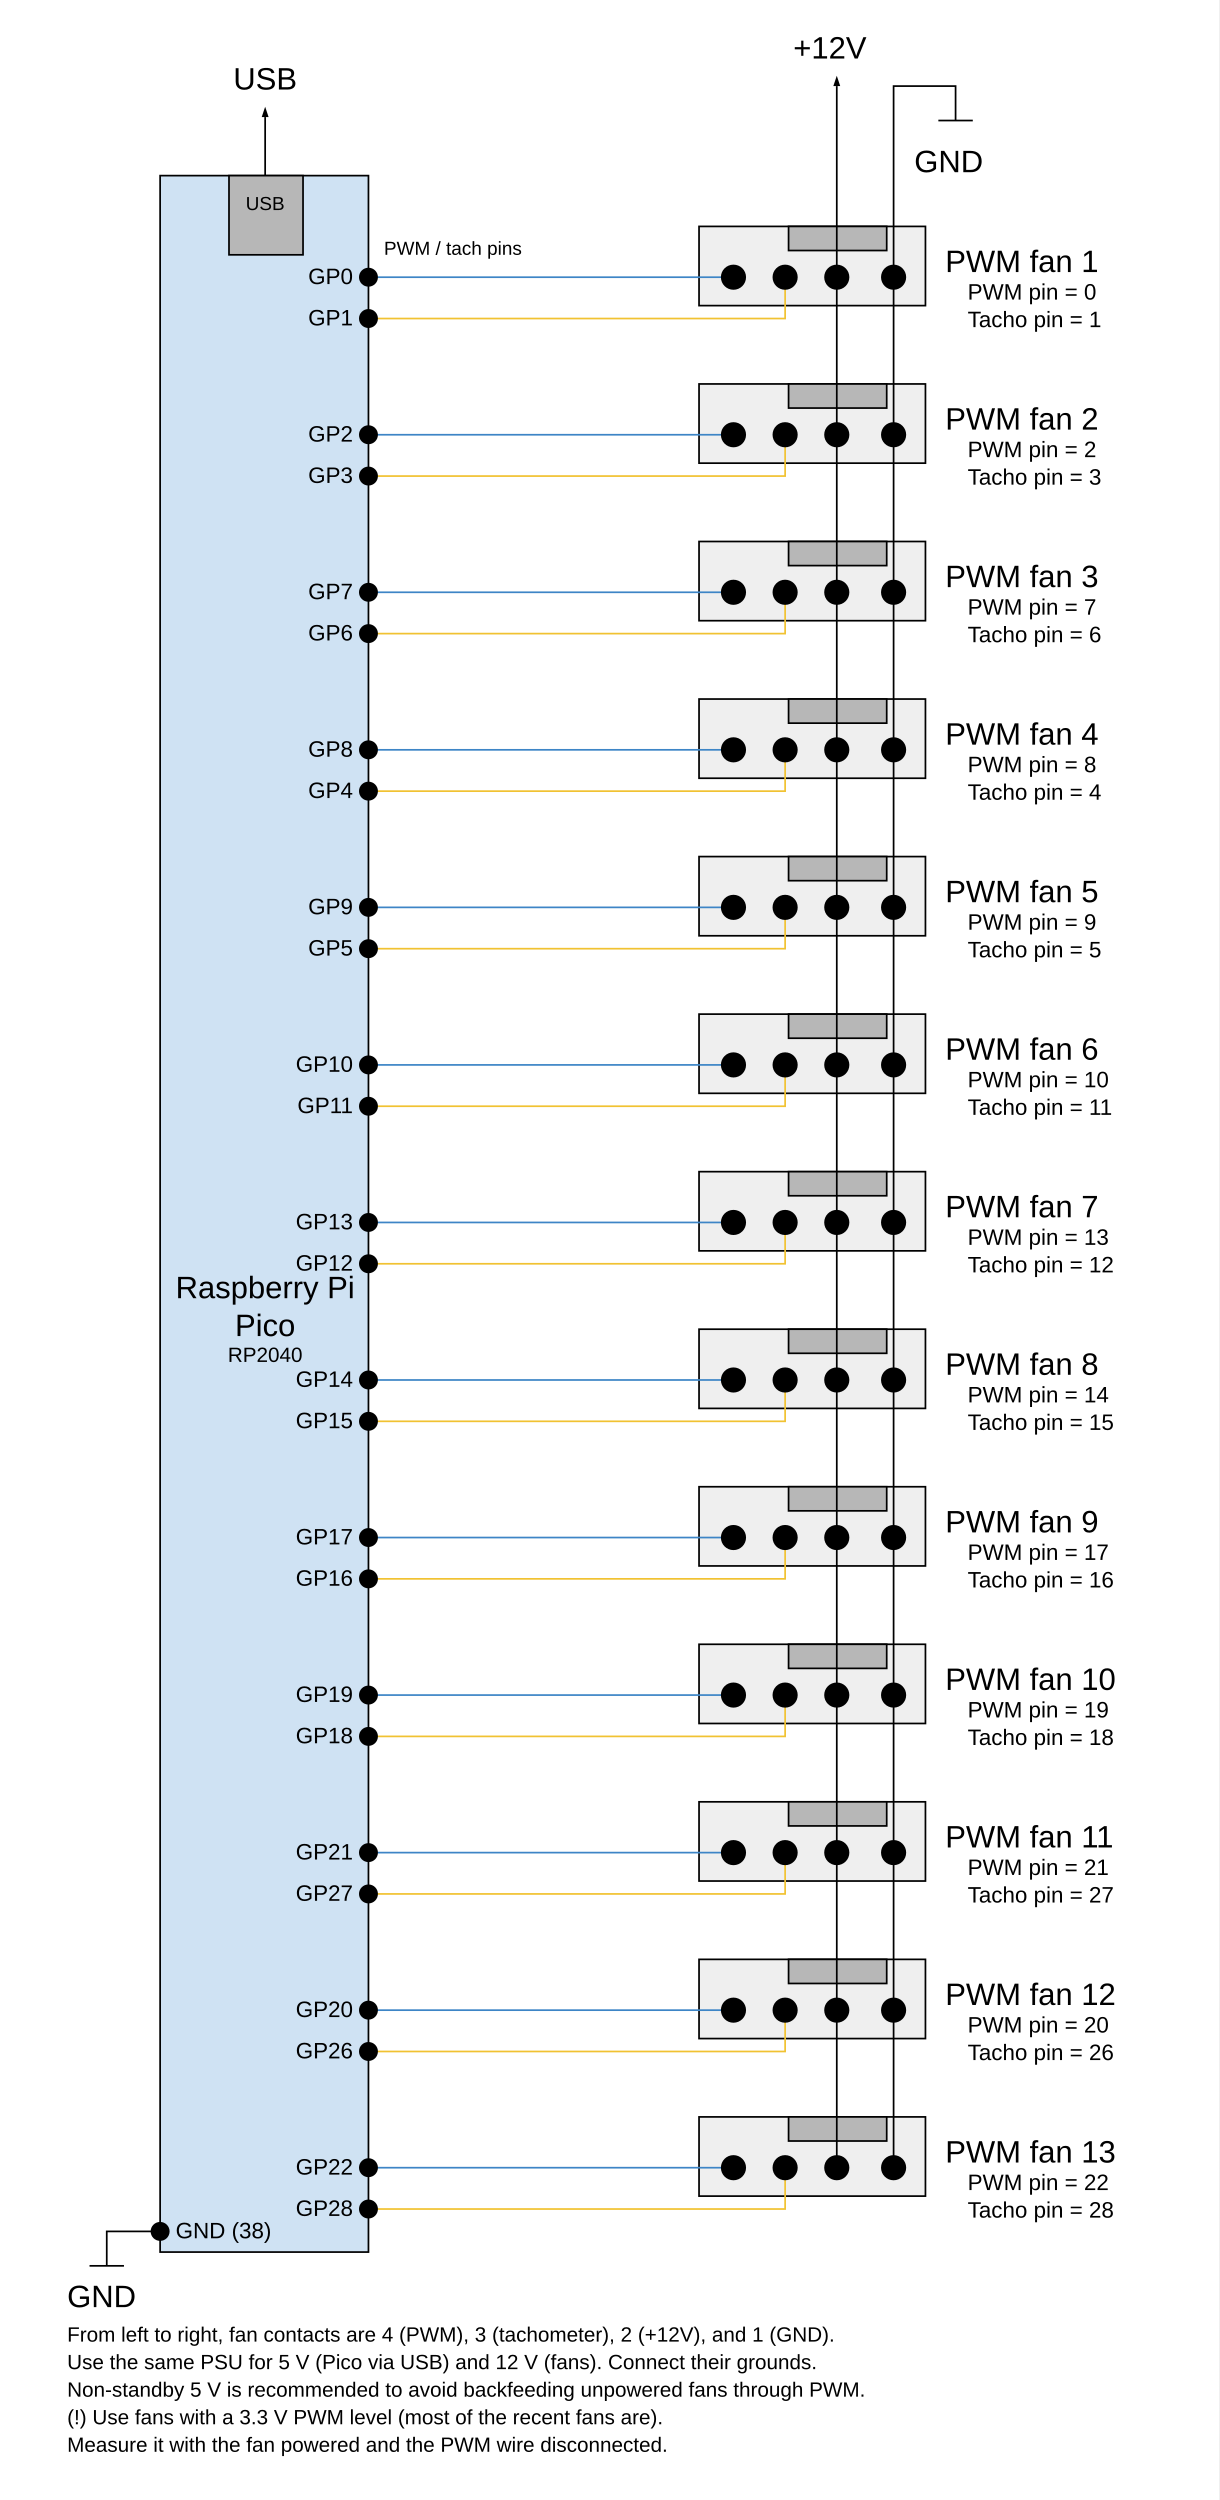
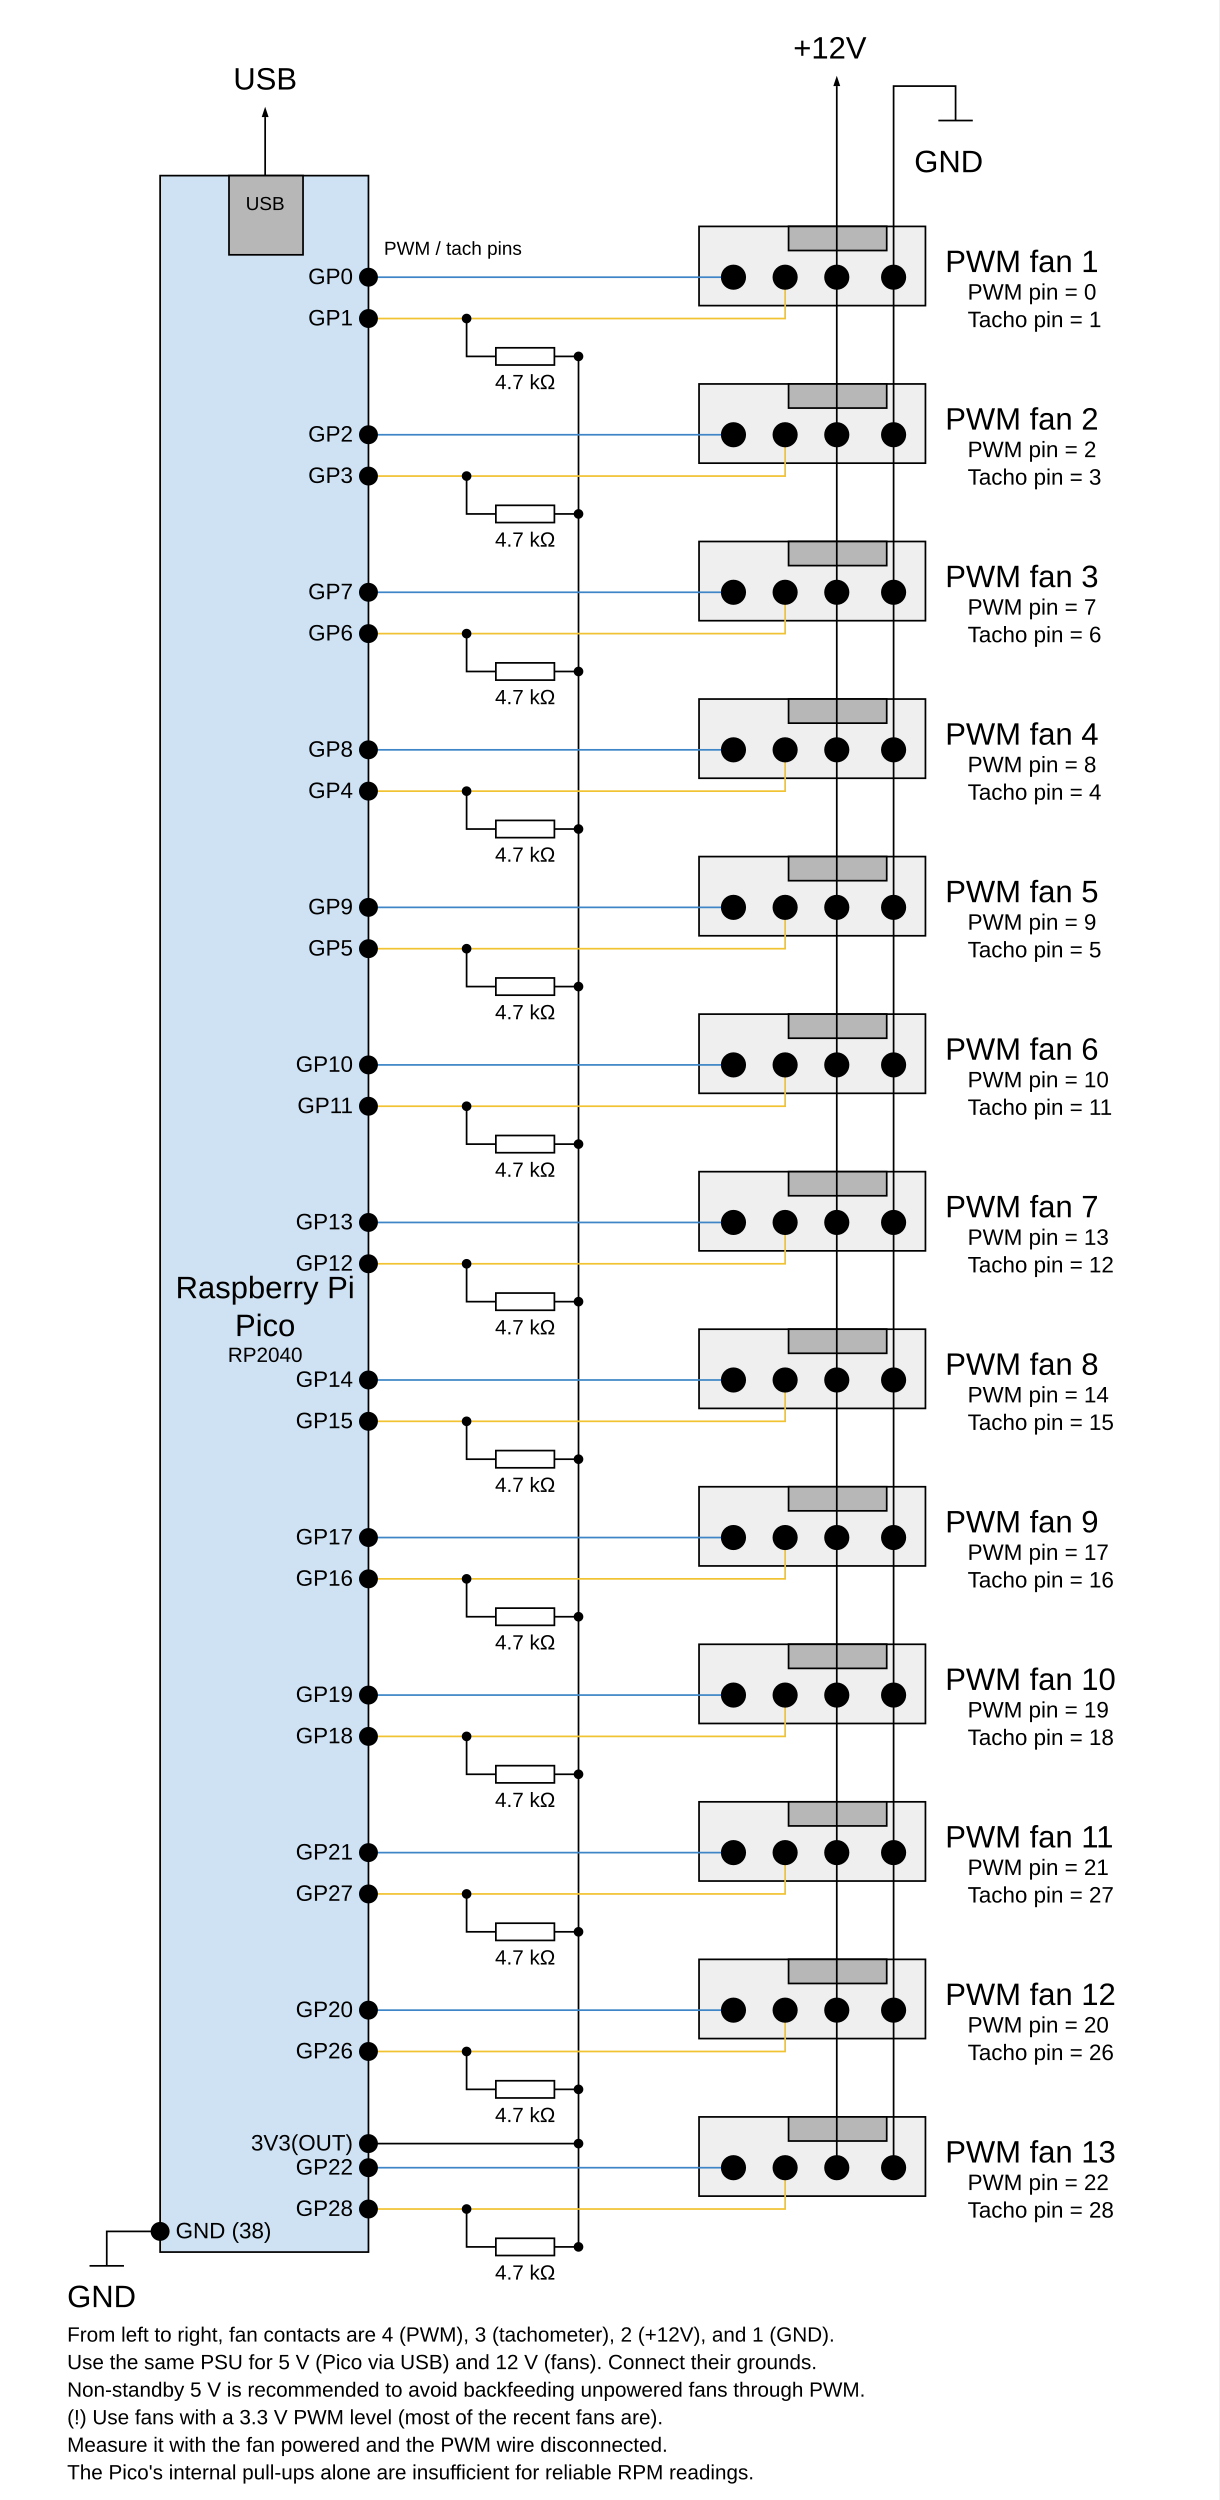
<svg xmlns="http://www.w3.org/2000/svg" xmlns:xlink="http://www.w3.org/1999/xlink" version="1.1" viewBox="0 0 708 1452" role="img">
  <defs>
    <g id="fan-connector" stroke="#000000">
      <rect x="406" y="-29.5" width="131.5" height="46" fill="#efefef" />
      <rect x="458" y="-29.5" width="57" height="14" fill="#b7b7b7" />
    </g>
    <g id="fan-contacts" fill="#000000">
      <circle cx="426" r="7.3" />
      <circle cx="456" r="7.3" />
      <circle cx="486" r="7.3" />
      <circle cx="519" r="7.3" />
    </g>
    <circle id="pico-contact" r="5.5" fill="#000000" />
    <g id="fan-signals">
      <path d="M214 0 H426" fill="none" stroke="#3d85c6" />
      <path d="M214 24 H456 V0" fill="none" stroke="#f1c232" />
+       <path d="M271 24 V46 H288 M322 46 H336" fill="none" stroke="#000000" />
+       <circle cx="271" cy="24" r="2.8" />
+       <rect x="288" y="41" width="34" height="10" fill="#ffffff" stroke="#000000" />
+       <text x="305" y="65" font-size="12" text-anchor="middle">4.7 kΩ</text>
+       <circle cx="336" cy="46" r="2.8" />
      <use xlink:href="#pico-contact" x="214" y="0" />
      <use xlink:href="#pico-contact" x="214" y="24" />
      <use xlink:href="#fan-contacts" />
    </g>
    <path id="ground" d="M-10 0 H10" fill="none" stroke="#000000" />
  </defs>
  <rect width="708" height="1452" fill="#ffffff" />
  <g font-family="Arial, Helvetica, sans-serif" fill="#000000">
    <rect x="93" y="102" width="121" height="1206" fill="#cfe2f3" stroke="#000000" />
    <rect x="133" y="102" width="43" height="46" fill="#b7b7b7" stroke="#000000" />
    <text x="154" y="122" font-size="11" text-anchor="middle">USB</text>
    <text x="154" y="52" font-size="18" text-anchor="middle">USB</text>
    <path d="M154 102 V68" fill="none" stroke="#000000" />
    <path d="M152 68 L154 62 L156 68 Z" fill="#000000" />
    <text x="154" y="754" font-size="18" text-anchor="middle">Raspberry Pi</text>
    <text x="154" y="776" font-size="18" text-anchor="middle">Pico</text>
    <text x="154" y="791" font-size="12" text-anchor="middle">RP2040</text>
    <text x="223" y="148" font-size="11">PWM / tach pins</text>
+     <path d="M336 207 V1305 M214 1245 H336" fill="none" stroke="#000000" />
+     <use xlink:href="#pico-contact" x="214" y="1245" />
+     <circle cx="336" cy="1245" r="2.8" />
+     <text x="205" y="1249" font-size="13" text-anchor="end">3V3(OUT)</text>
    <path d="M93 1296 H62 V1316" fill="none" stroke="#000000" />
    <use xlink:href="#ground" x="62" y="1316" />
    <use xlink:href="#pico-contact" x="93" y="1296" />
    <text x="102" y="1300" font-size="13">GND (38)</text>
    <text x="39" y="1340" font-size="18">GND</text>
    <use xlink:href="#fan-connector" y="161" />
    <use xlink:href="#fan-connector" y="252.5" />
    <use xlink:href="#fan-connector" y="344" />
    <use xlink:href="#fan-connector" y="435.5" />
    <use xlink:href="#fan-connector" y="527" />
    <use xlink:href="#fan-connector" y="618.5" />
    <use xlink:href="#fan-connector" y="710" />
    <use xlink:href="#fan-connector" y="801.5" />
    <use xlink:href="#fan-connector" y="893" />
    <use xlink:href="#fan-connector" y="984.5" />
    <use xlink:href="#fan-connector" y="1076" />
    <use xlink:href="#fan-connector" y="1167.5" />
    <use xlink:href="#fan-connector" y="1259" />
    <text x="482" y="34" font-size="18" text-anchor="middle">+12V</text>
    <path d="M484 50 L486 44 L488 50 Z" fill="#000000" />
    <path d="M486 50 V1259 M519 1259 V50 H555 V70" fill="none" stroke="#000000" />
    <use xlink:href="#ground" x="555" y="70" />
    <text x="531" y="100" font-size="18">GND</text>
    <g id="fan-1" transform="translate(0 161)">
      <use xlink:href="#fan-signals" />
      <text x="205" y="4" font-size="13" text-anchor="end">GP0</text>
      <text x="205" y="28" font-size="13" text-anchor="end">GP1</text>
      <text x="549" y="-3" font-size="18">PWM fan 1</text>
      <text x="562" y="13" font-size="13">PWM pin = 0</text>
      <text x="562" y="29" font-size="13">Tacho pin = 1</text>
    </g>
    <g id="fan-2" transform="translate(0 252.5)">
      <use xlink:href="#fan-signals" />
      <text x="205" y="4" font-size="13" text-anchor="end">GP2</text>
      <text x="205" y="28" font-size="13" text-anchor="end">GP3</text>
      <text x="549" y="-3" font-size="18">PWM fan 2</text>
      <text x="562" y="13" font-size="13">PWM pin = 2</text>
      <text x="562" y="29" font-size="13">Tacho pin = 3</text>
    </g>
    <g id="fan-3" transform="translate(0 344)">
      <use xlink:href="#fan-signals" />
      <text x="205" y="4" font-size="13" text-anchor="end">GP7</text>
      <text x="205" y="28" font-size="13" text-anchor="end">GP6</text>
      <text x="549" y="-3" font-size="18">PWM fan 3</text>
      <text x="562" y="13" font-size="13">PWM pin = 7</text>
      <text x="562" y="29" font-size="13">Tacho pin = 6</text>
    </g>
    <g id="fan-4" transform="translate(0 435.5)">
      <use xlink:href="#fan-signals" />
      <text x="205" y="4" font-size="13" text-anchor="end">GP8</text>
      <text x="205" y="28" font-size="13" text-anchor="end">GP4</text>
      <text x="549" y="-3" font-size="18">PWM fan 4</text>
      <text x="562" y="13" font-size="13">PWM pin = 8</text>
      <text x="562" y="29" font-size="13">Tacho pin = 4</text>
    </g>
    <g id="fan-5" transform="translate(0 527)">
      <use xlink:href="#fan-signals" />
      <text x="205" y="4" font-size="13" text-anchor="end">GP9</text>
      <text x="205" y="28" font-size="13" text-anchor="end">GP5</text>
      <text x="549" y="-3" font-size="18">PWM fan 5</text>
      <text x="562" y="13" font-size="13">PWM pin = 9</text>
      <text x="562" y="29" font-size="13">Tacho pin = 5</text>
    </g>
    <g id="fan-6" transform="translate(0 618.5)">
      <use xlink:href="#fan-signals" />
      <text x="205" y="4" font-size="13" text-anchor="end">GP10</text>
      <text x="205" y="28" font-size="13" text-anchor="end">GP11</text>
      <text x="549" y="-3" font-size="18">PWM fan 6</text>
      <text x="562" y="13" font-size="13">PWM pin = 10</text>
      <text x="562" y="29" font-size="13">Tacho pin = 11</text>
    </g>
    <g id="fan-7" transform="translate(0 710)">
      <use xlink:href="#fan-signals" />
      <text x="205" y="4" font-size="13" text-anchor="end">GP13</text>
      <text x="205" y="28" font-size="13" text-anchor="end">GP12</text>
      <text x="549" y="-3" font-size="18">PWM fan 7</text>
      <text x="562" y="13" font-size="13">PWM pin = 13</text>
      <text x="562" y="29" font-size="13">Tacho pin = 12</text>
    </g>
    <g id="fan-8" transform="translate(0 801.5)">
      <use xlink:href="#fan-signals" />
      <text x="205" y="4" font-size="13" text-anchor="end">GP14</text>
      <text x="205" y="28" font-size="13" text-anchor="end">GP15</text>
      <text x="549" y="-3" font-size="18">PWM fan 8</text>
      <text x="562" y="13" font-size="13">PWM pin = 14</text>
      <text x="562" y="29" font-size="13">Tacho pin = 15</text>
    </g>
    <g id="fan-9" transform="translate(0 893)">
      <use xlink:href="#fan-signals" />
      <text x="205" y="4" font-size="13" text-anchor="end">GP17</text>
      <text x="205" y="28" font-size="13" text-anchor="end">GP16</text>
      <text x="549" y="-3" font-size="18">PWM fan 9</text>
      <text x="562" y="13" font-size="13">PWM pin = 17</text>
      <text x="562" y="29" font-size="13">Tacho pin = 16</text>
    </g>
    <g id="fan-10" transform="translate(0 984.5)">
      <use xlink:href="#fan-signals" />
      <text x="205" y="4" font-size="13" text-anchor="end">GP19</text>
      <text x="205" y="28" font-size="13" text-anchor="end">GP18</text>
      <text x="549" y="-3" font-size="18">PWM fan 10</text>
      <text x="562" y="13" font-size="13">PWM pin = 19</text>
      <text x="562" y="29" font-size="13">Tacho pin = 18</text>
    </g>
    <g id="fan-11" transform="translate(0 1076)">
      <use xlink:href="#fan-signals" />
      <text x="205" y="4" font-size="13" text-anchor="end">GP21</text>
      <text x="205" y="28" font-size="13" text-anchor="end">GP27</text>
      <text x="549" y="-3" font-size="18">PWM fan 11</text>
      <text x="562" y="13" font-size="13">PWM pin = 21</text>
      <text x="562" y="29" font-size="13">Tacho pin = 27</text>
    </g>
    <g id="fan-12" transform="translate(0 1167.5)">
      <use xlink:href="#fan-signals" />
      <text x="205" y="4" font-size="13" text-anchor="end">GP20</text>
      <text x="205" y="28" font-size="13" text-anchor="end">GP26</text>
      <text x="549" y="-3" font-size="18">PWM fan 12</text>
      <text x="562" y="13" font-size="13">PWM pin = 20</text>
      <text x="562" y="29" font-size="13">Tacho pin = 26</text>
    </g>
    <g id="fan-13" transform="translate(0 1259)">
      <use xlink:href="#fan-signals" />
      <text x="205" y="4" font-size="13" text-anchor="end">GP22</text>
      <text x="205" y="28" font-size="13" text-anchor="end">GP28</text>
      <text x="549" y="-3" font-size="18">PWM fan 13</text>
      <text x="562" y="13" font-size="13">PWM pin = 22</text>
      <text x="562" y="29" font-size="13">Tacho pin = 28</text>
    </g>
    <g font-size="12">
      <text x="39" y="1360">From left to right, fan contacts are 4 (PWM), 3 (tachometer), 2 (+12V), and 1 (GND).</text>
      <text x="39" y="1376">Use the same PSU for 5 V (Pico via USB) and 12 V (fans). Connect their grounds.</text>
      <text x="39" y="1392">Non-standby 5 V is recommended to avoid backfeeding unpowered fans through PWM.</text>
      <text x="39" y="1408">(!) Use fans with a 3.3 V PWM level (most of the recent fans are).</text>
      <text x="39" y="1424">Measure it with the fan powered and the PWM wire disconnected.</text>
+       <text x="39" y="1440">The Pico's internal pull-ups alone are insufficient for reliable RPM readings.</text>
    </g>
  </g>
</svg>
